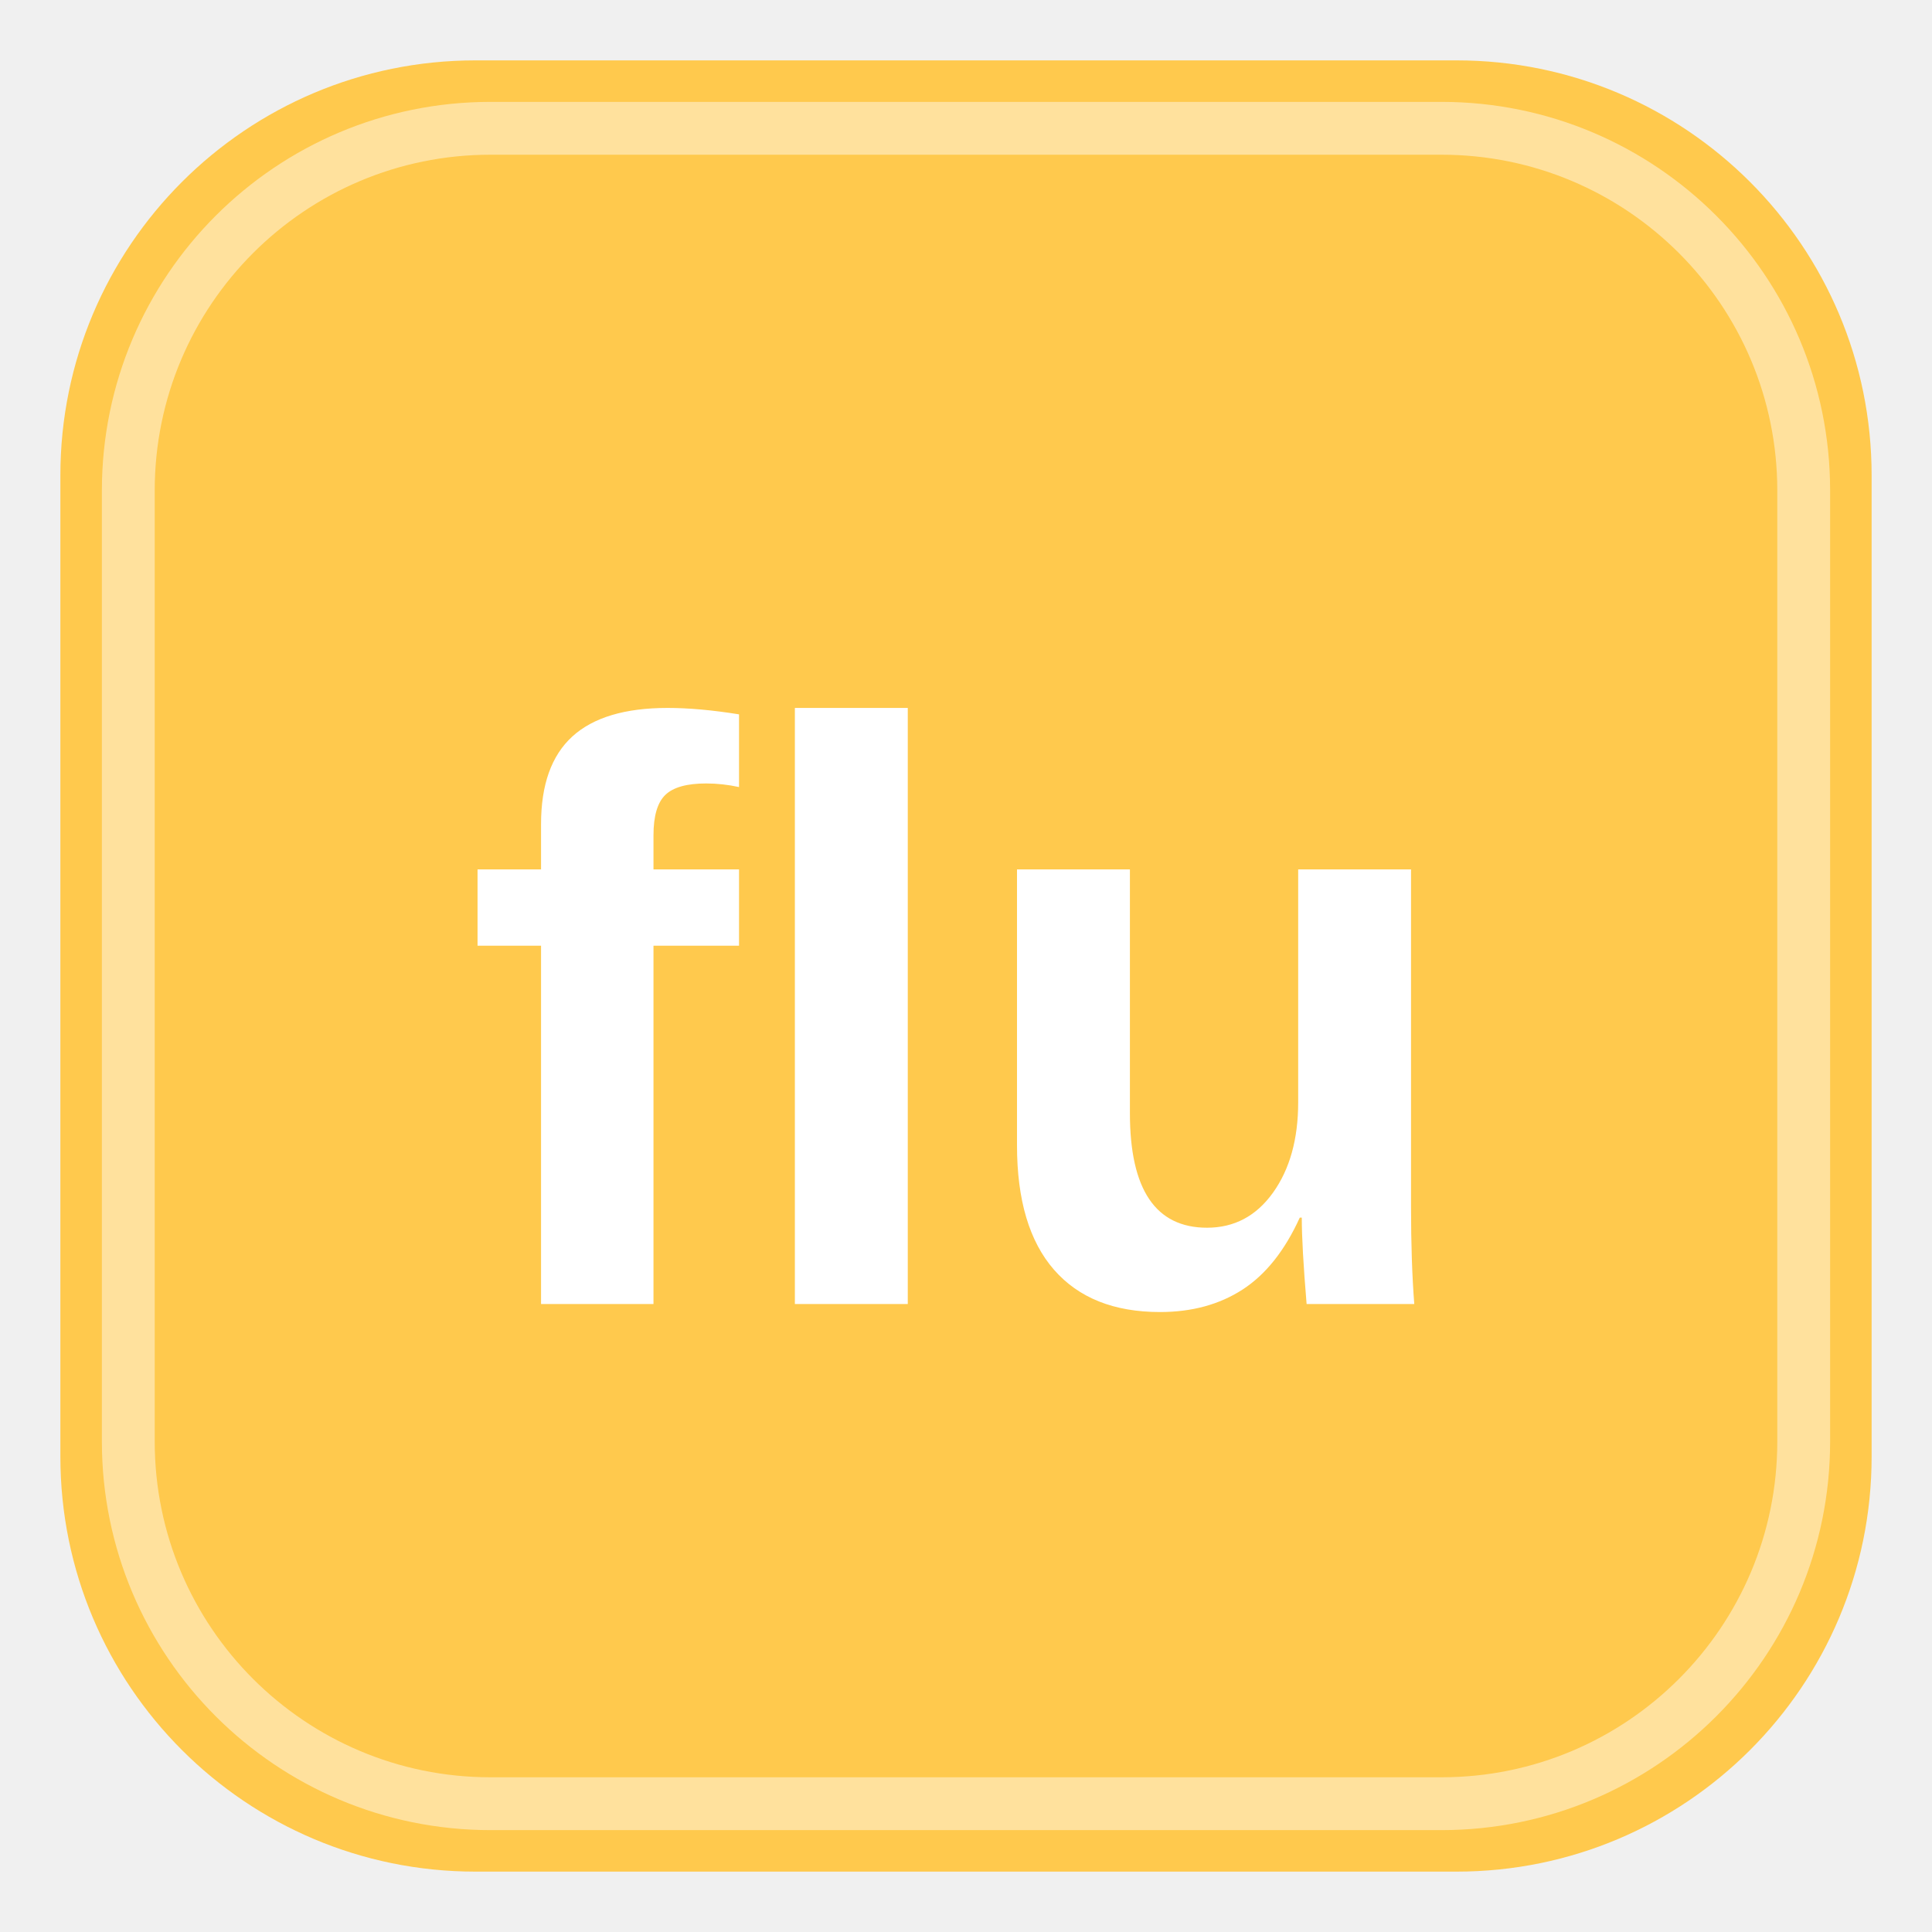
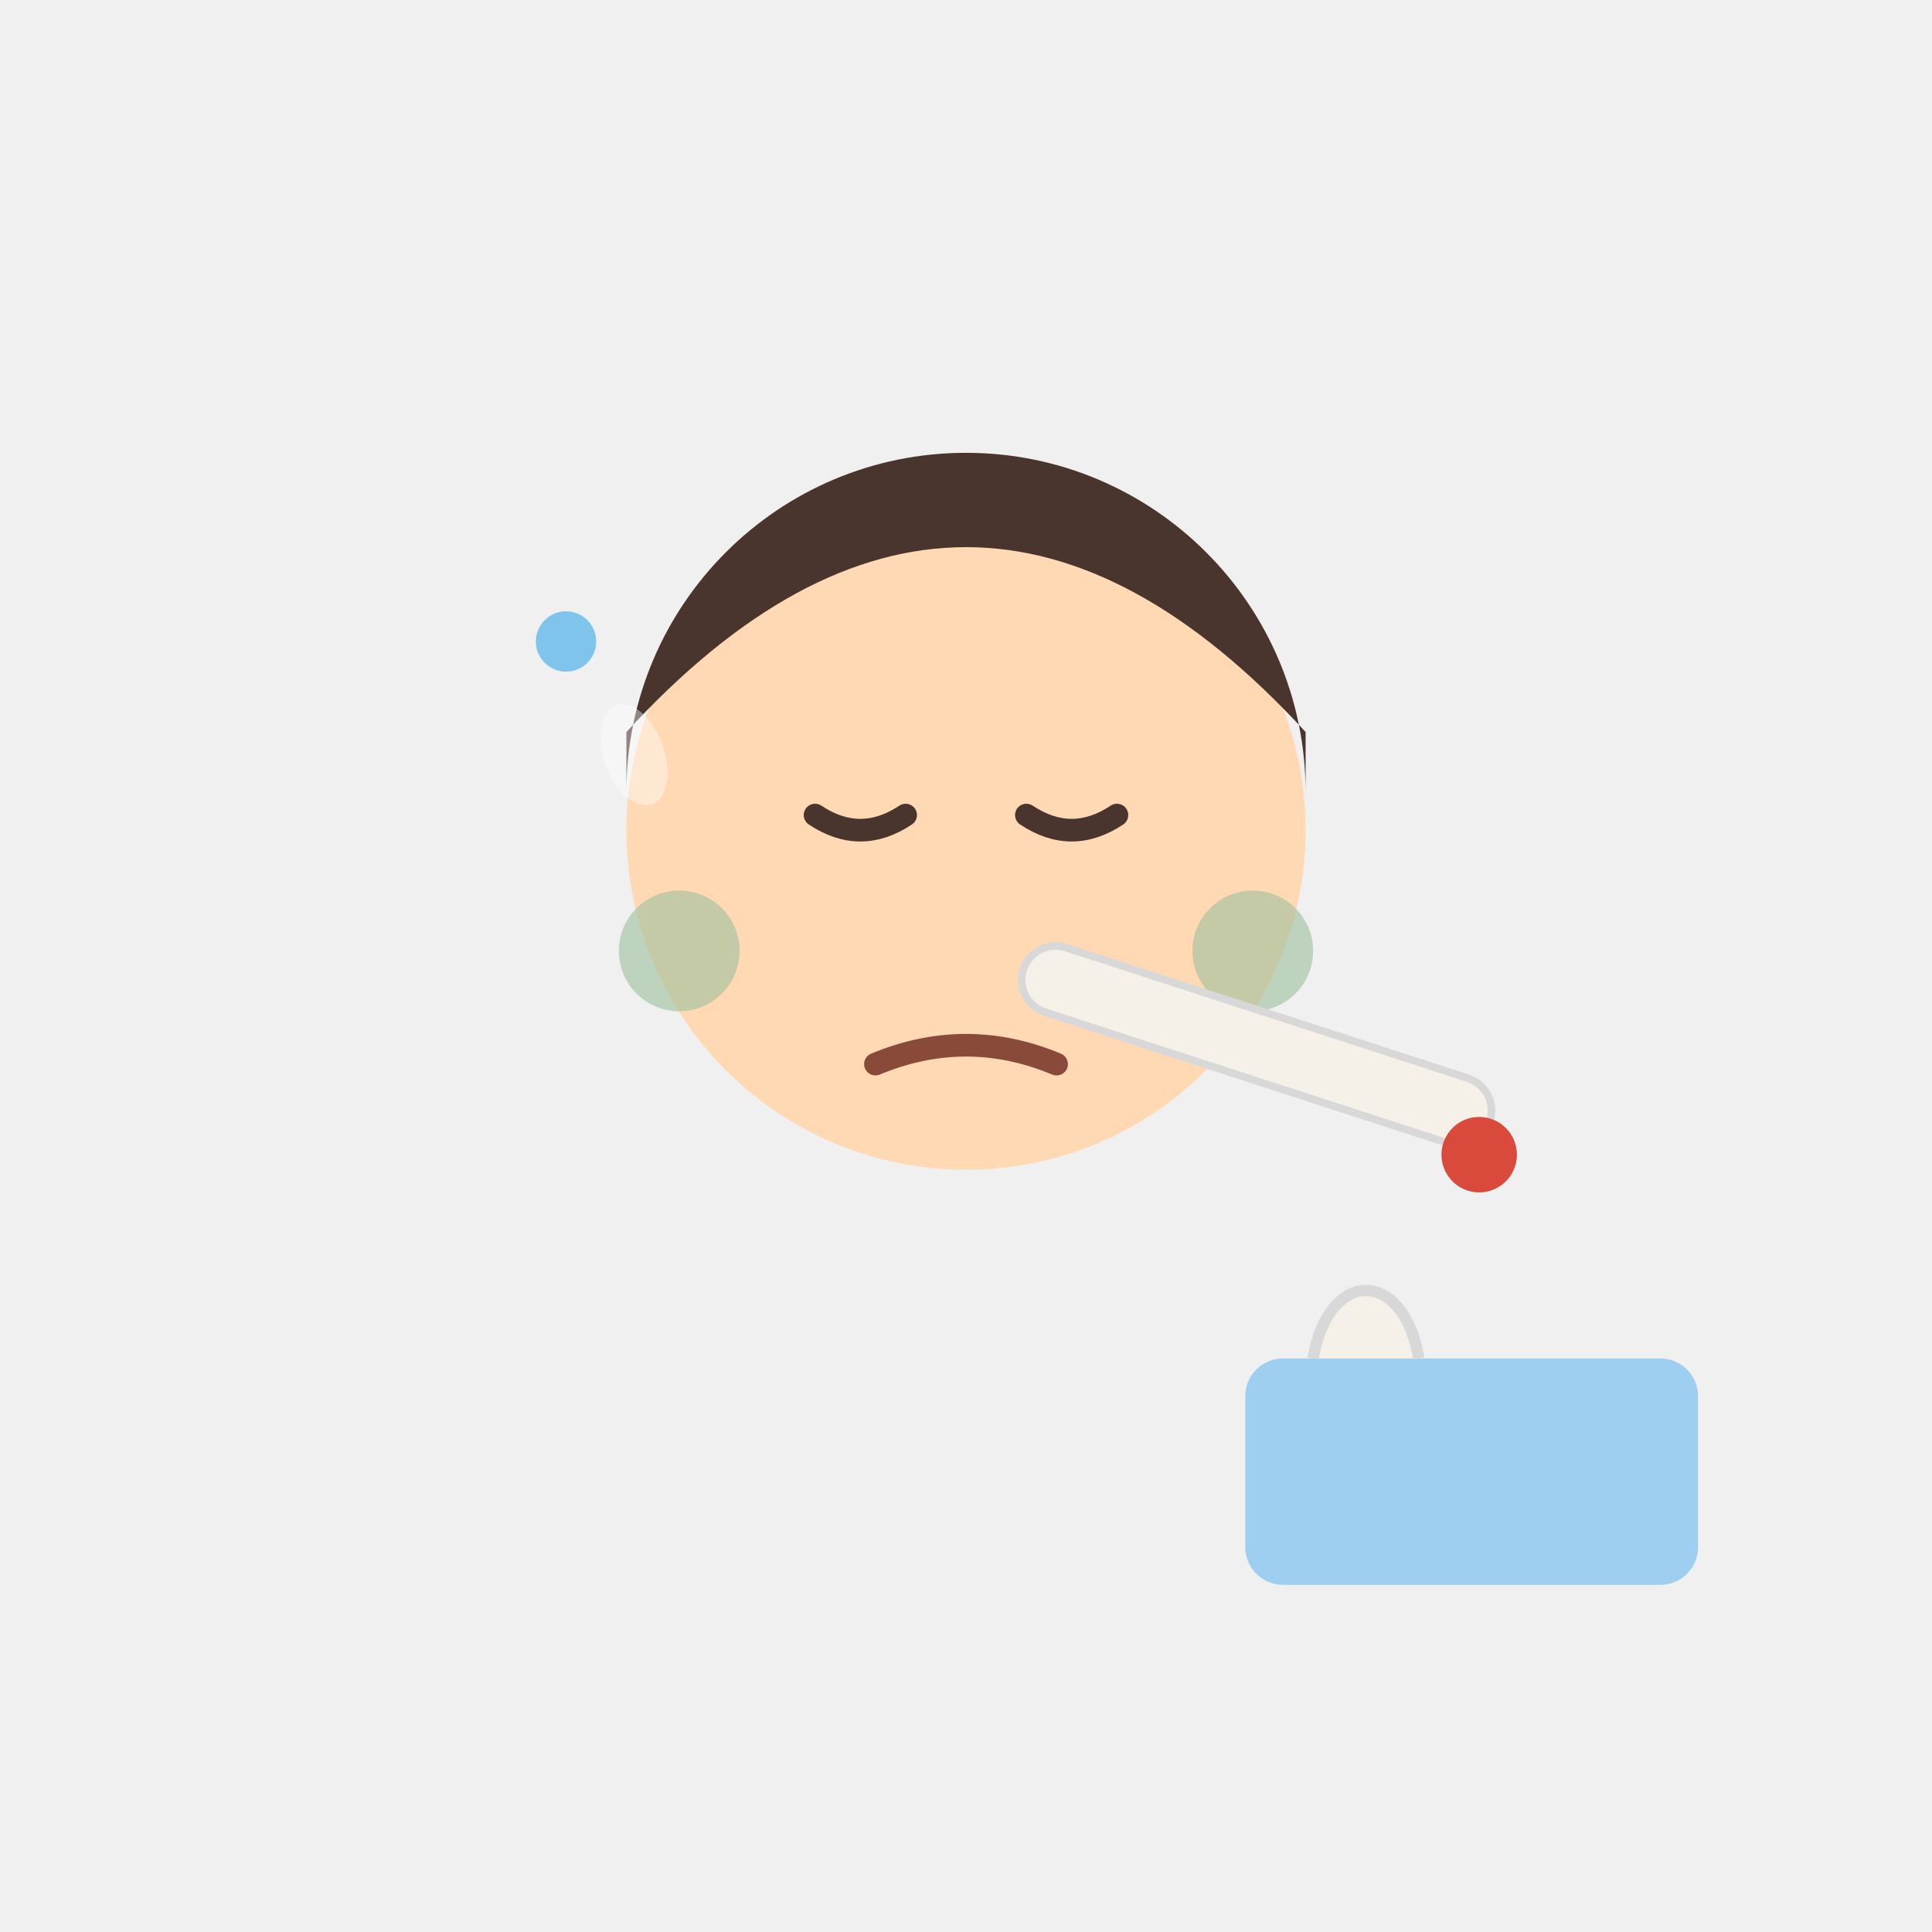
<svg xmlns="http://www.w3.org/2000/svg" width="512" height="512" viewBox="0 0 512 512">
-   <rect x="16" y="16" width="480" height="480" rx="110" fill="#FFC94D" />
-   <rect x="34" y="34" width="444" height="444" rx="96" fill="none" stroke="rgba(255,255,255,0.45)" stroke-width="14" />
-   <text x="256" y="270" font-family="Arial, Helvetica, sans-serif" font-weight="bold" font-size="218" fill="#FFFFFF" text-anchor="middle" dominant-baseline="central">flu</text>
+   <circle cx="256" cy="220" r="90" fill="#FFD9B3" />
+   <path d="M166 210 A90 90 0 0 1 346 210 L346 194 Q256 96 166 194 Z" fill="#4A342E" />
+   <circle cx="180" cy="252" r="16" fill="#9BC09B" opacity="0.6" />
+   <circle cx="332" cy="252" r="16" fill="#9BC09B" opacity="0.6" />
+   <path d="M216 216 Q228 224 240 216" stroke="#4A342E" stroke-width="6" fill="none" stroke-linecap="round" stroke-linejoin="round" opacity="1" />
+   <path d="M272 216 Q284 224 296 216" stroke="#4A342E" stroke-width="6" fill="none" stroke-linecap="round" stroke-linejoin="round" opacity="1" />
+   <path d="M232 282 Q256 272 280 282" stroke="#8A4A3A" stroke-width="6" fill="none" stroke-linecap="round" stroke-linejoin="round" opacity="1" />
+   <rect x="268" y="268" width="130" height="18" rx="9" fill="#F5F0E8" transform="rotate(18 333 277)" stroke="#D8D8D8" stroke-width="2" />
+   <circle cx="392" cy="306" r="10" fill="#D94A3D" transform="rotate(18 392 306)" />
+   <circle cx="150" cy="170" r="8" fill="#7FC4EA" />
+   <path d="M150 158 C144 148 140 142 140 136 A10 10 0 0 1 160 136 C160 144 154 152 150 158 Z" stroke="#7FC4EA" stroke-width="0" fill="none" stroke-linecap="round" stroke-linejoin="round" opacity="1" />
+   <rect x="330" y="360" width="120" height="60" rx="10" fill="#9FCFF0" />
+   <path d="M348 360 C352 336 372 336 376 360" fill="#F5F0E8" stroke="#D8D8D8" stroke-width="3" />
+   <ellipse cx="168" cy="200" rx="8" ry="14" fill="#FFFFFF" opacity="0.4" transform="rotate(-20 168 200)" />
</svg>
